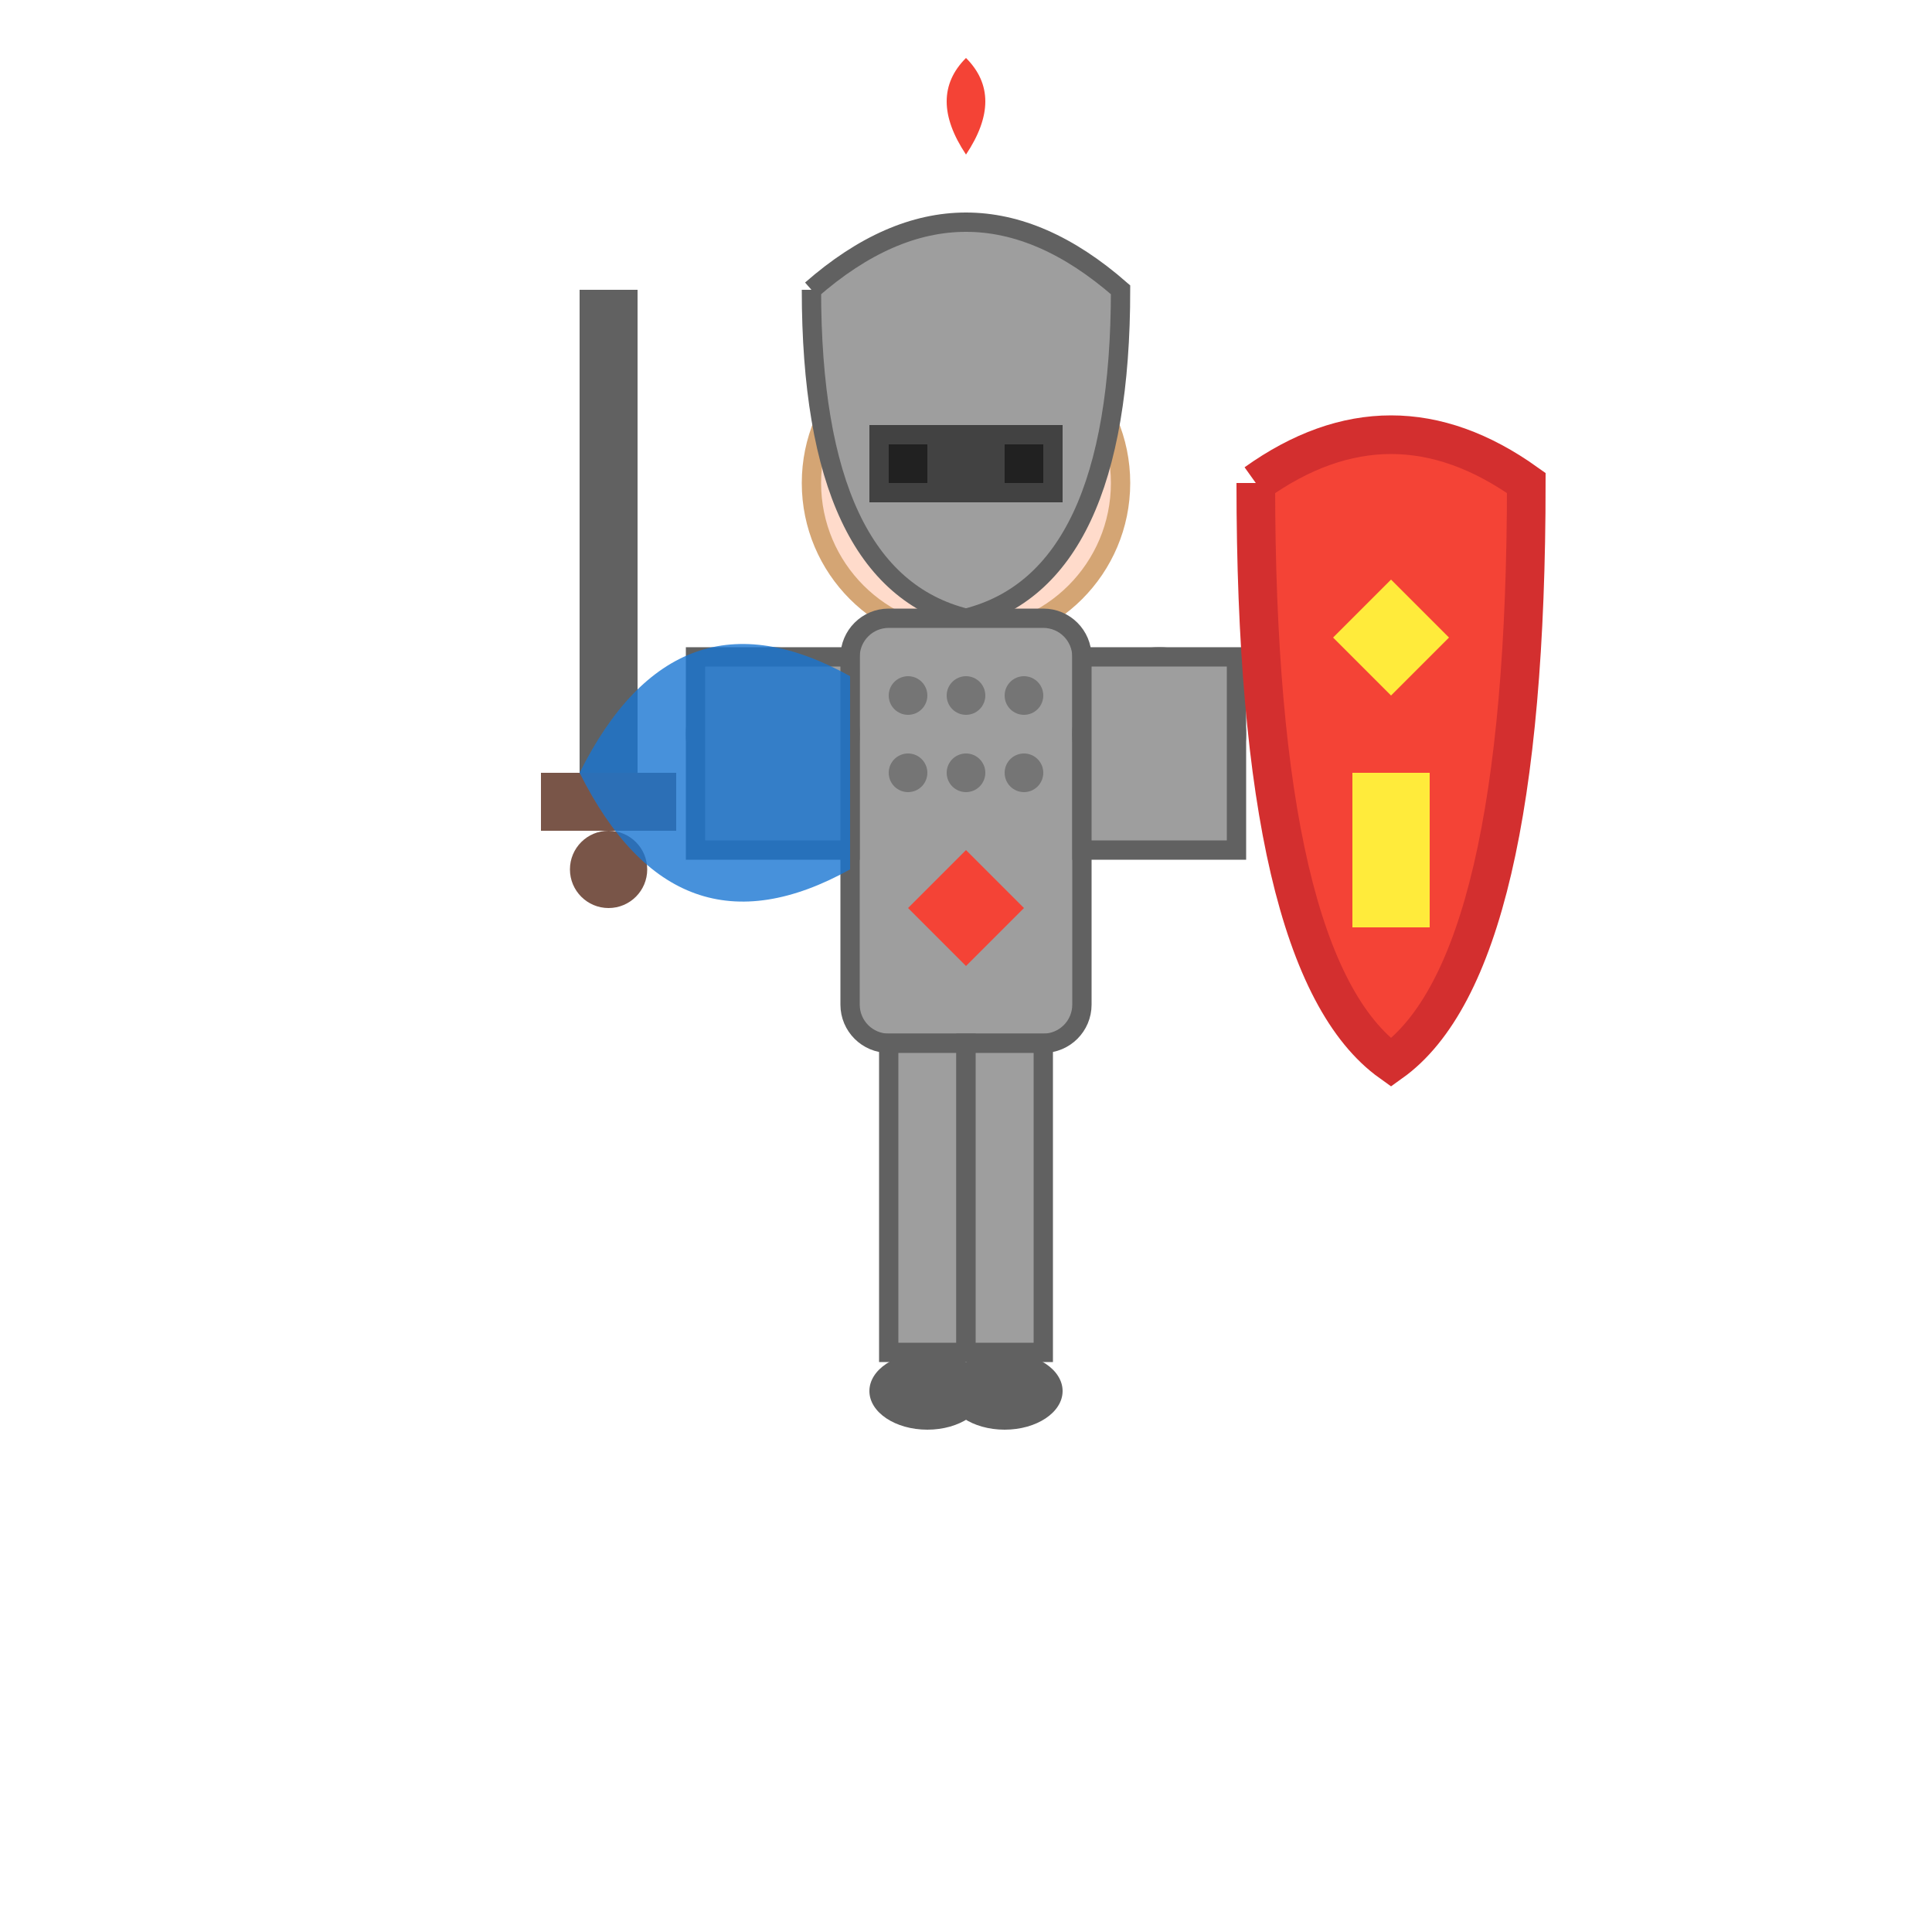
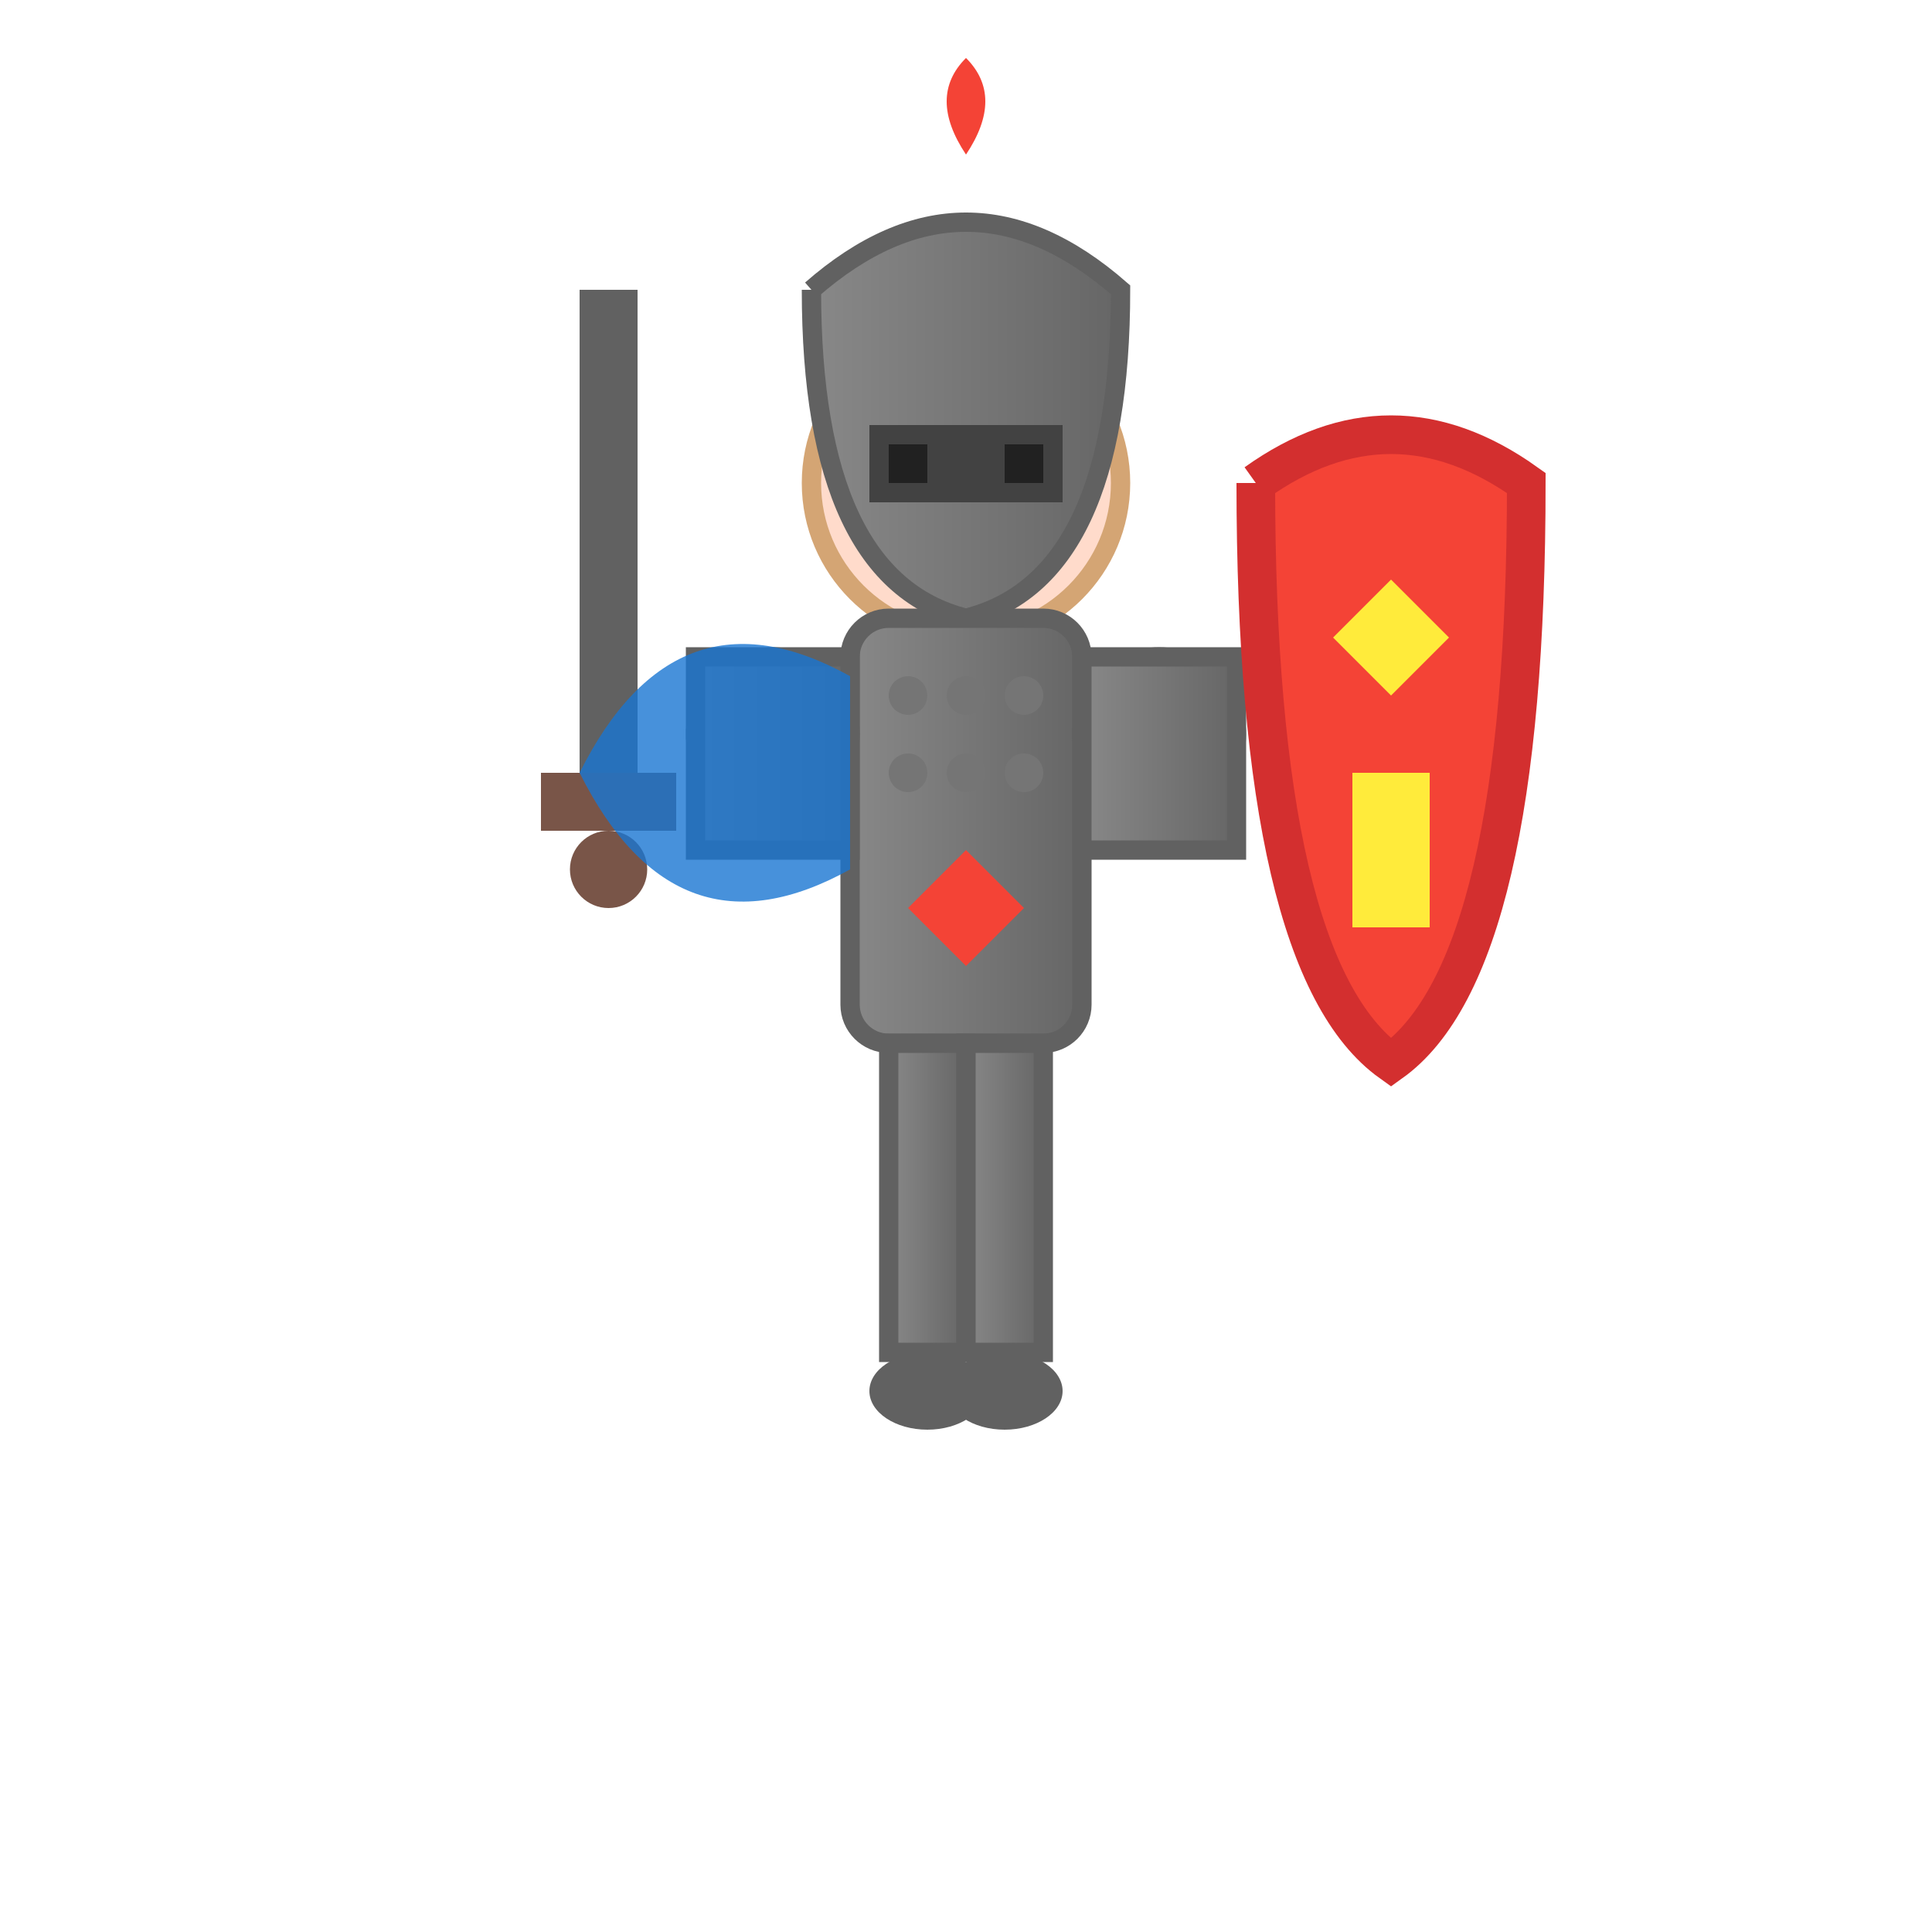
<svg xmlns="http://www.w3.org/2000/svg" viewBox="0 0 100 100">
+   <defs>
+     <linearGradient id="playerColor">
+       <stop offset="0%" stop-color="#888888" />
+       <stop offset="100%" stop-color="#666666" />
+     </linearGradient>
+   </defs>
  <circle cx="50" cy="25" r="8" fill="#ffdbcb" stroke="#d4a574" stroke-width="1" />
  <circle cx="47" cy="24" r="1.5" fill="#1976d2" />
  <circle cx="53" cy="24" r="1.5" fill="#1976d2" />
-   <path d="M42 15 Q50 8 58 15 Q58 30 50 32 Q42 30 42 15" fill="#9e9e9e" stroke="#616161" stroke-width="1" />
+   <path d="M42 15 Q50 8 58 15 Q58 30 50 32 Q42 30 42 15" fill="url(#playerColor)" stroke="#616161" stroke-width="1" />
  <rect x="45" y="22" width="10" height="4" fill="#424242" />
  <rect x="46" y="23" width="2" height="2" fill="#212121" />
  <rect x="52" y="23" width="2" height="2" fill="#212121" />
  <path d="M50 8 Q48 5 50 3 Q52 5 50 8" fill="#f44336" />
-   <rect x="44" y="32" width="12" height="22" fill="#9e9e9e" stroke="#616161" stroke-width="1" rx="2" />
+   <rect x="44" y="32" width="12" height="22" fill="url(#playerColor)" stroke="#616161" stroke-width="1" rx="2" />
  <circle cx="47" cy="36" r="1" fill="#757575" />
  <circle cx="50" cy="36" r="1" fill="#757575" />
  <circle cx="53" cy="36" r="1" fill="#757575" />
  <circle cx="47" cy="40" r="1" fill="#757575" />
  <circle cx="50" cy="40" r="1" fill="#757575" />
  <circle cx="53" cy="40" r="1" fill="#757575" />
  <polygon points="50,44 47,47 50,50 53,47" fill="#f44336" />
-   <circle cx="40" cy="38" r="4" fill="#9e9e9e" stroke="#616161" stroke-width="1" />
-   <rect x="36" y="34" width="8" height="10" fill="#9e9e9e" stroke="#616161" stroke-width="1" />
-   <circle cx="60" cy="38" r="4" fill="#9e9e9e" stroke="#616161" stroke-width="1" />
-   <rect x="56" y="34" width="8" height="10" fill="#9e9e9e" stroke="#616161" stroke-width="1" />
-   <rect x="46" y="54" width="4" height="16" fill="#9e9e9e" stroke="#616161" stroke-width="1" />
-   <rect x="50" y="54" width="4" height="16" fill="#9e9e9e" stroke="#616161" stroke-width="1" />
+   <circle cx="40" cy="38" r="4" fill="url(#playerColor)" stroke="#616161" stroke-width="1" />
+   <rect x="36" y="34" width="8" height="10" fill="url(#playerColor)" stroke="#616161" stroke-width="1" />
+   <circle cx="60" cy="38" r="4" fill="url(#playerColor)" stroke="#616161" stroke-width="1" />
+   <rect x="56" y="34" width="8" height="10" fill="url(#playerColor)" stroke="#616161" stroke-width="1" />
+   <rect x="46" y="54" width="4" height="16" fill="url(#playerColor)" stroke="#616161" stroke-width="1" />
+   <rect x="50" y="54" width="4" height="16" fill="url(#playerColor)" stroke="#616161" stroke-width="1" />
  <ellipse cx="48" cy="72" rx="3" ry="2" fill="#616161" />
  <ellipse cx="52" cy="72" rx="3" ry="2" fill="#616161" />
  <rect x="30" y="15" width="3" height="25" fill="#616161" />
  <rect x="28" y="40" width="7" height="3" fill="#795548" />
  <circle cx="31.5" cy="45" r="2" fill="#795548" />
  <path d="M65 25 Q72 20 79 25 Q79 50 72 55 Q65 50 65 25" fill="#f44336" stroke="#d32f2f" stroke-width="2" />
  <polygon points="72,30 69,33 72,36 75,33" fill="#ffeb3b" />
  <rect x="70" y="40" width="4" height="8" fill="#ffeb3b" />
  <path d="M44 35 Q35 30 30 40 Q35 50 44 45" fill="#1976d2" opacity="0.8" />
</svg>
